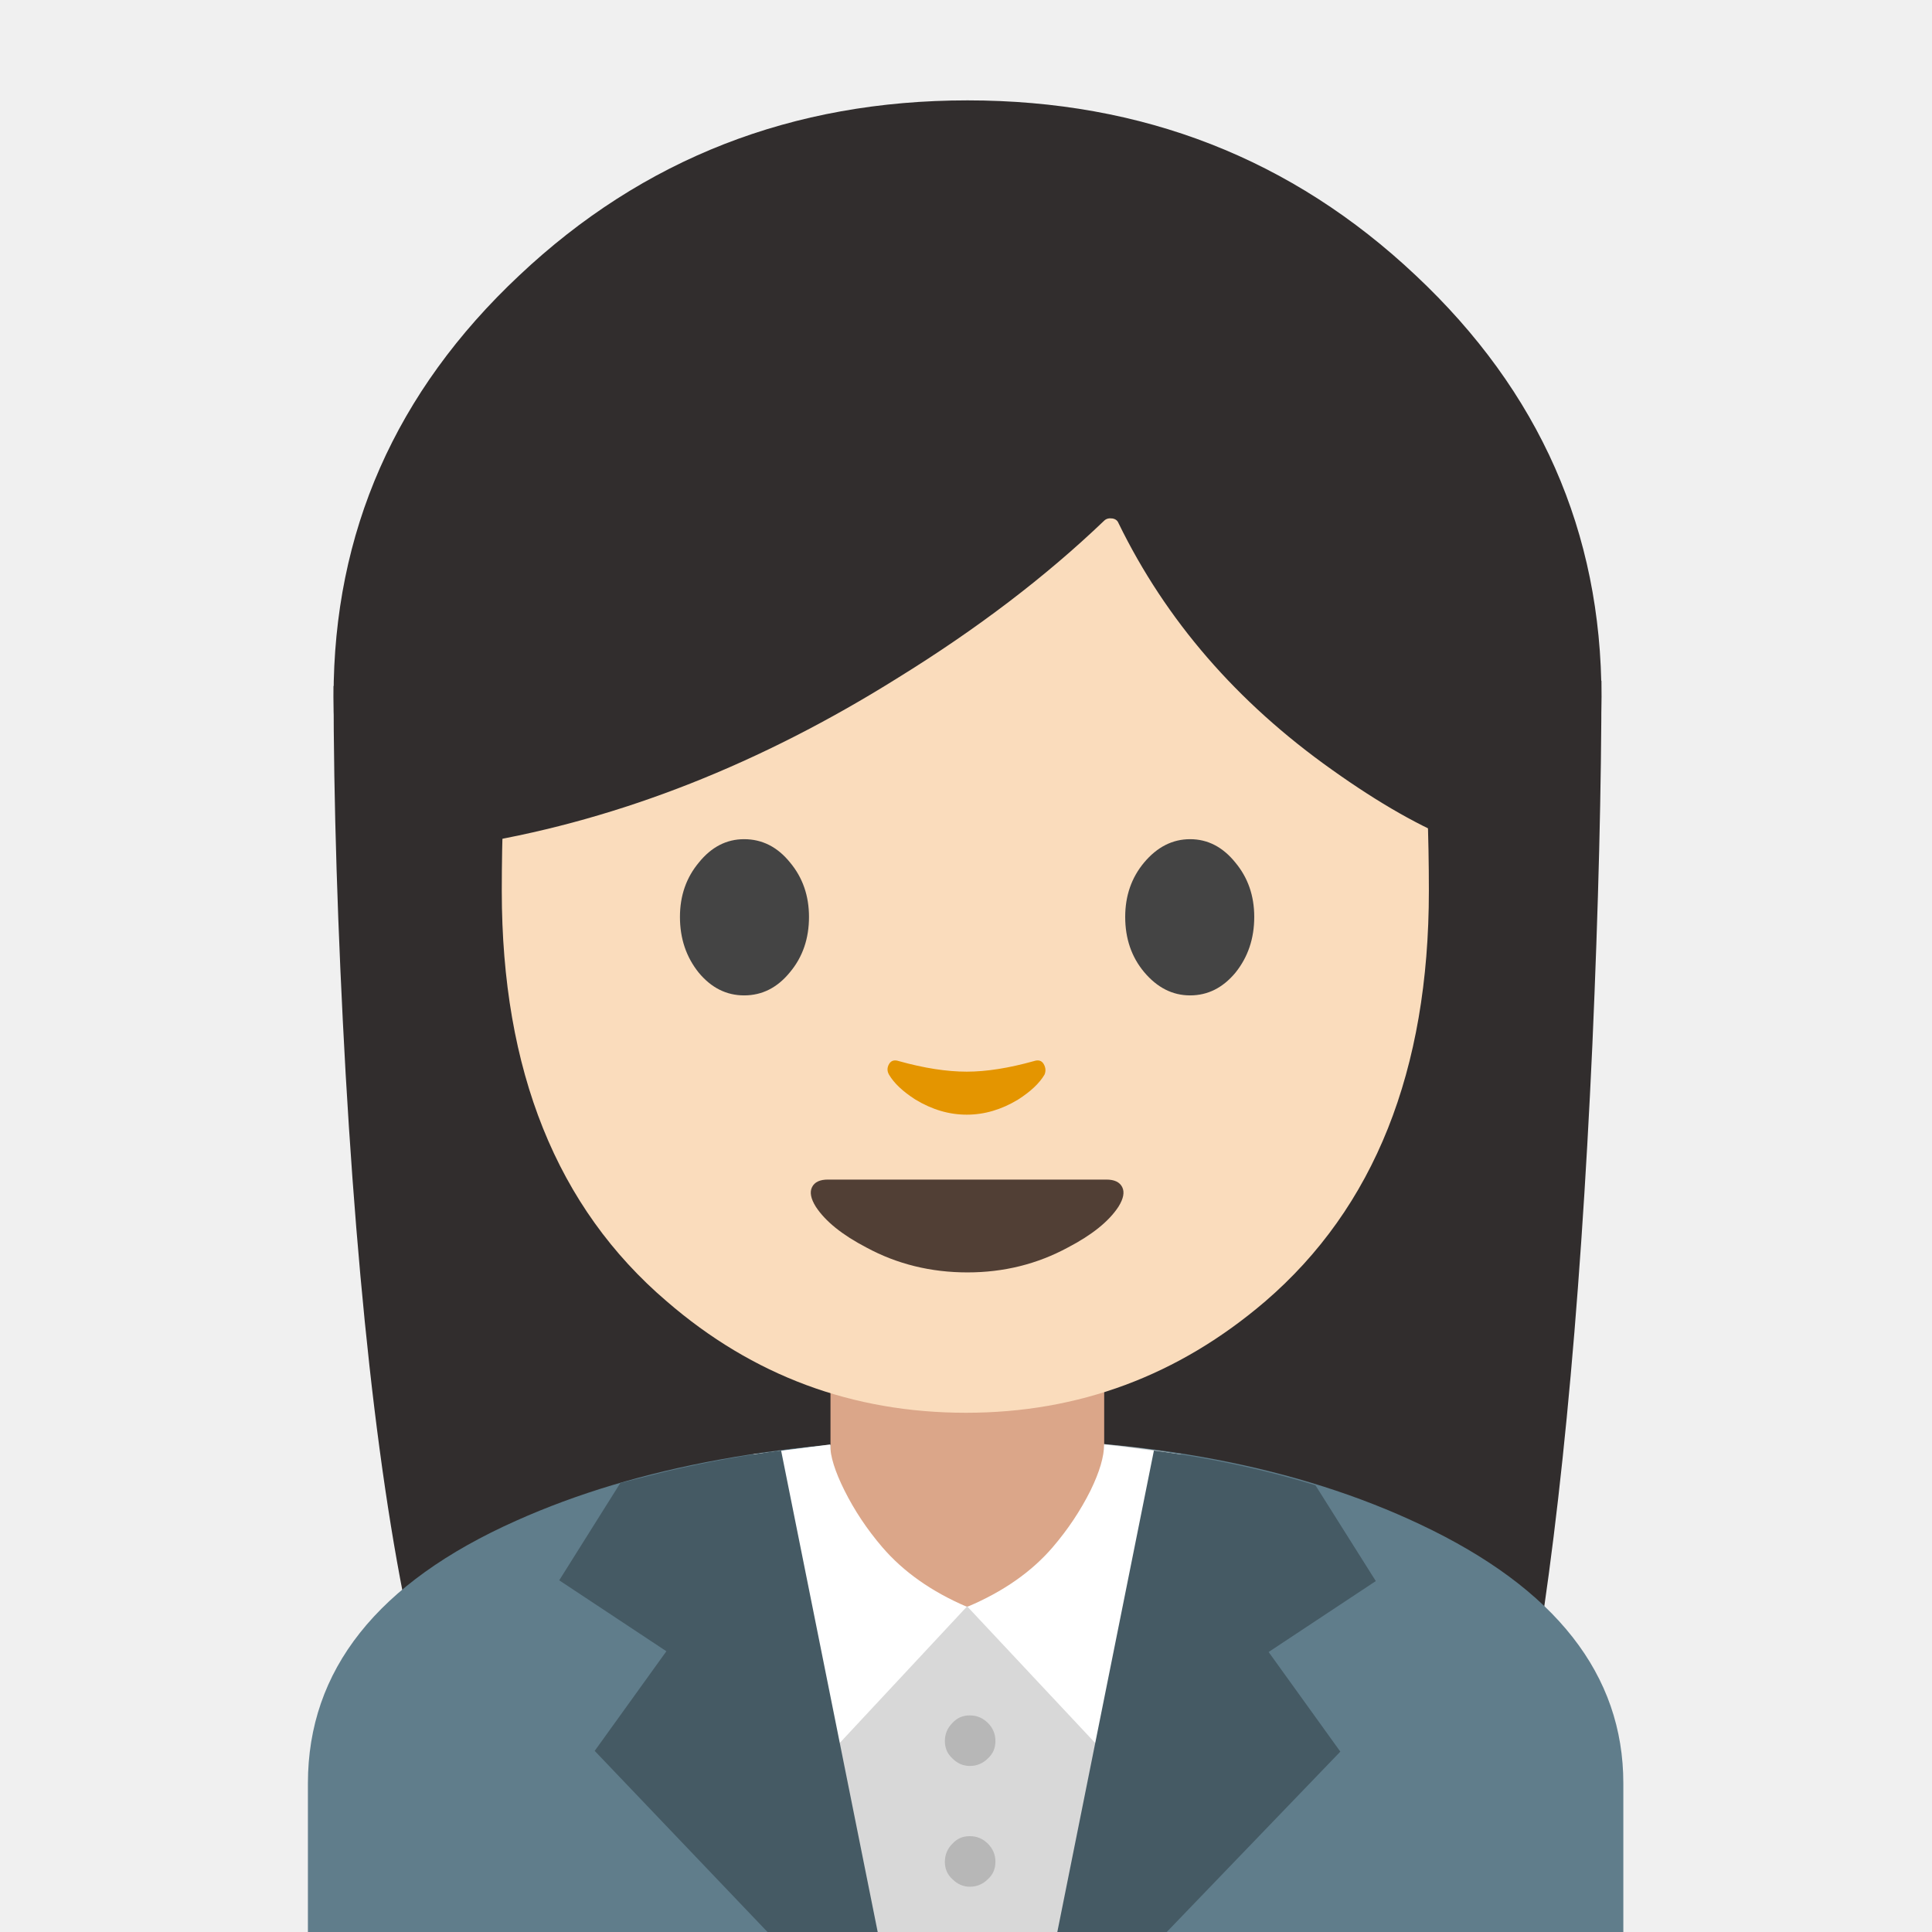
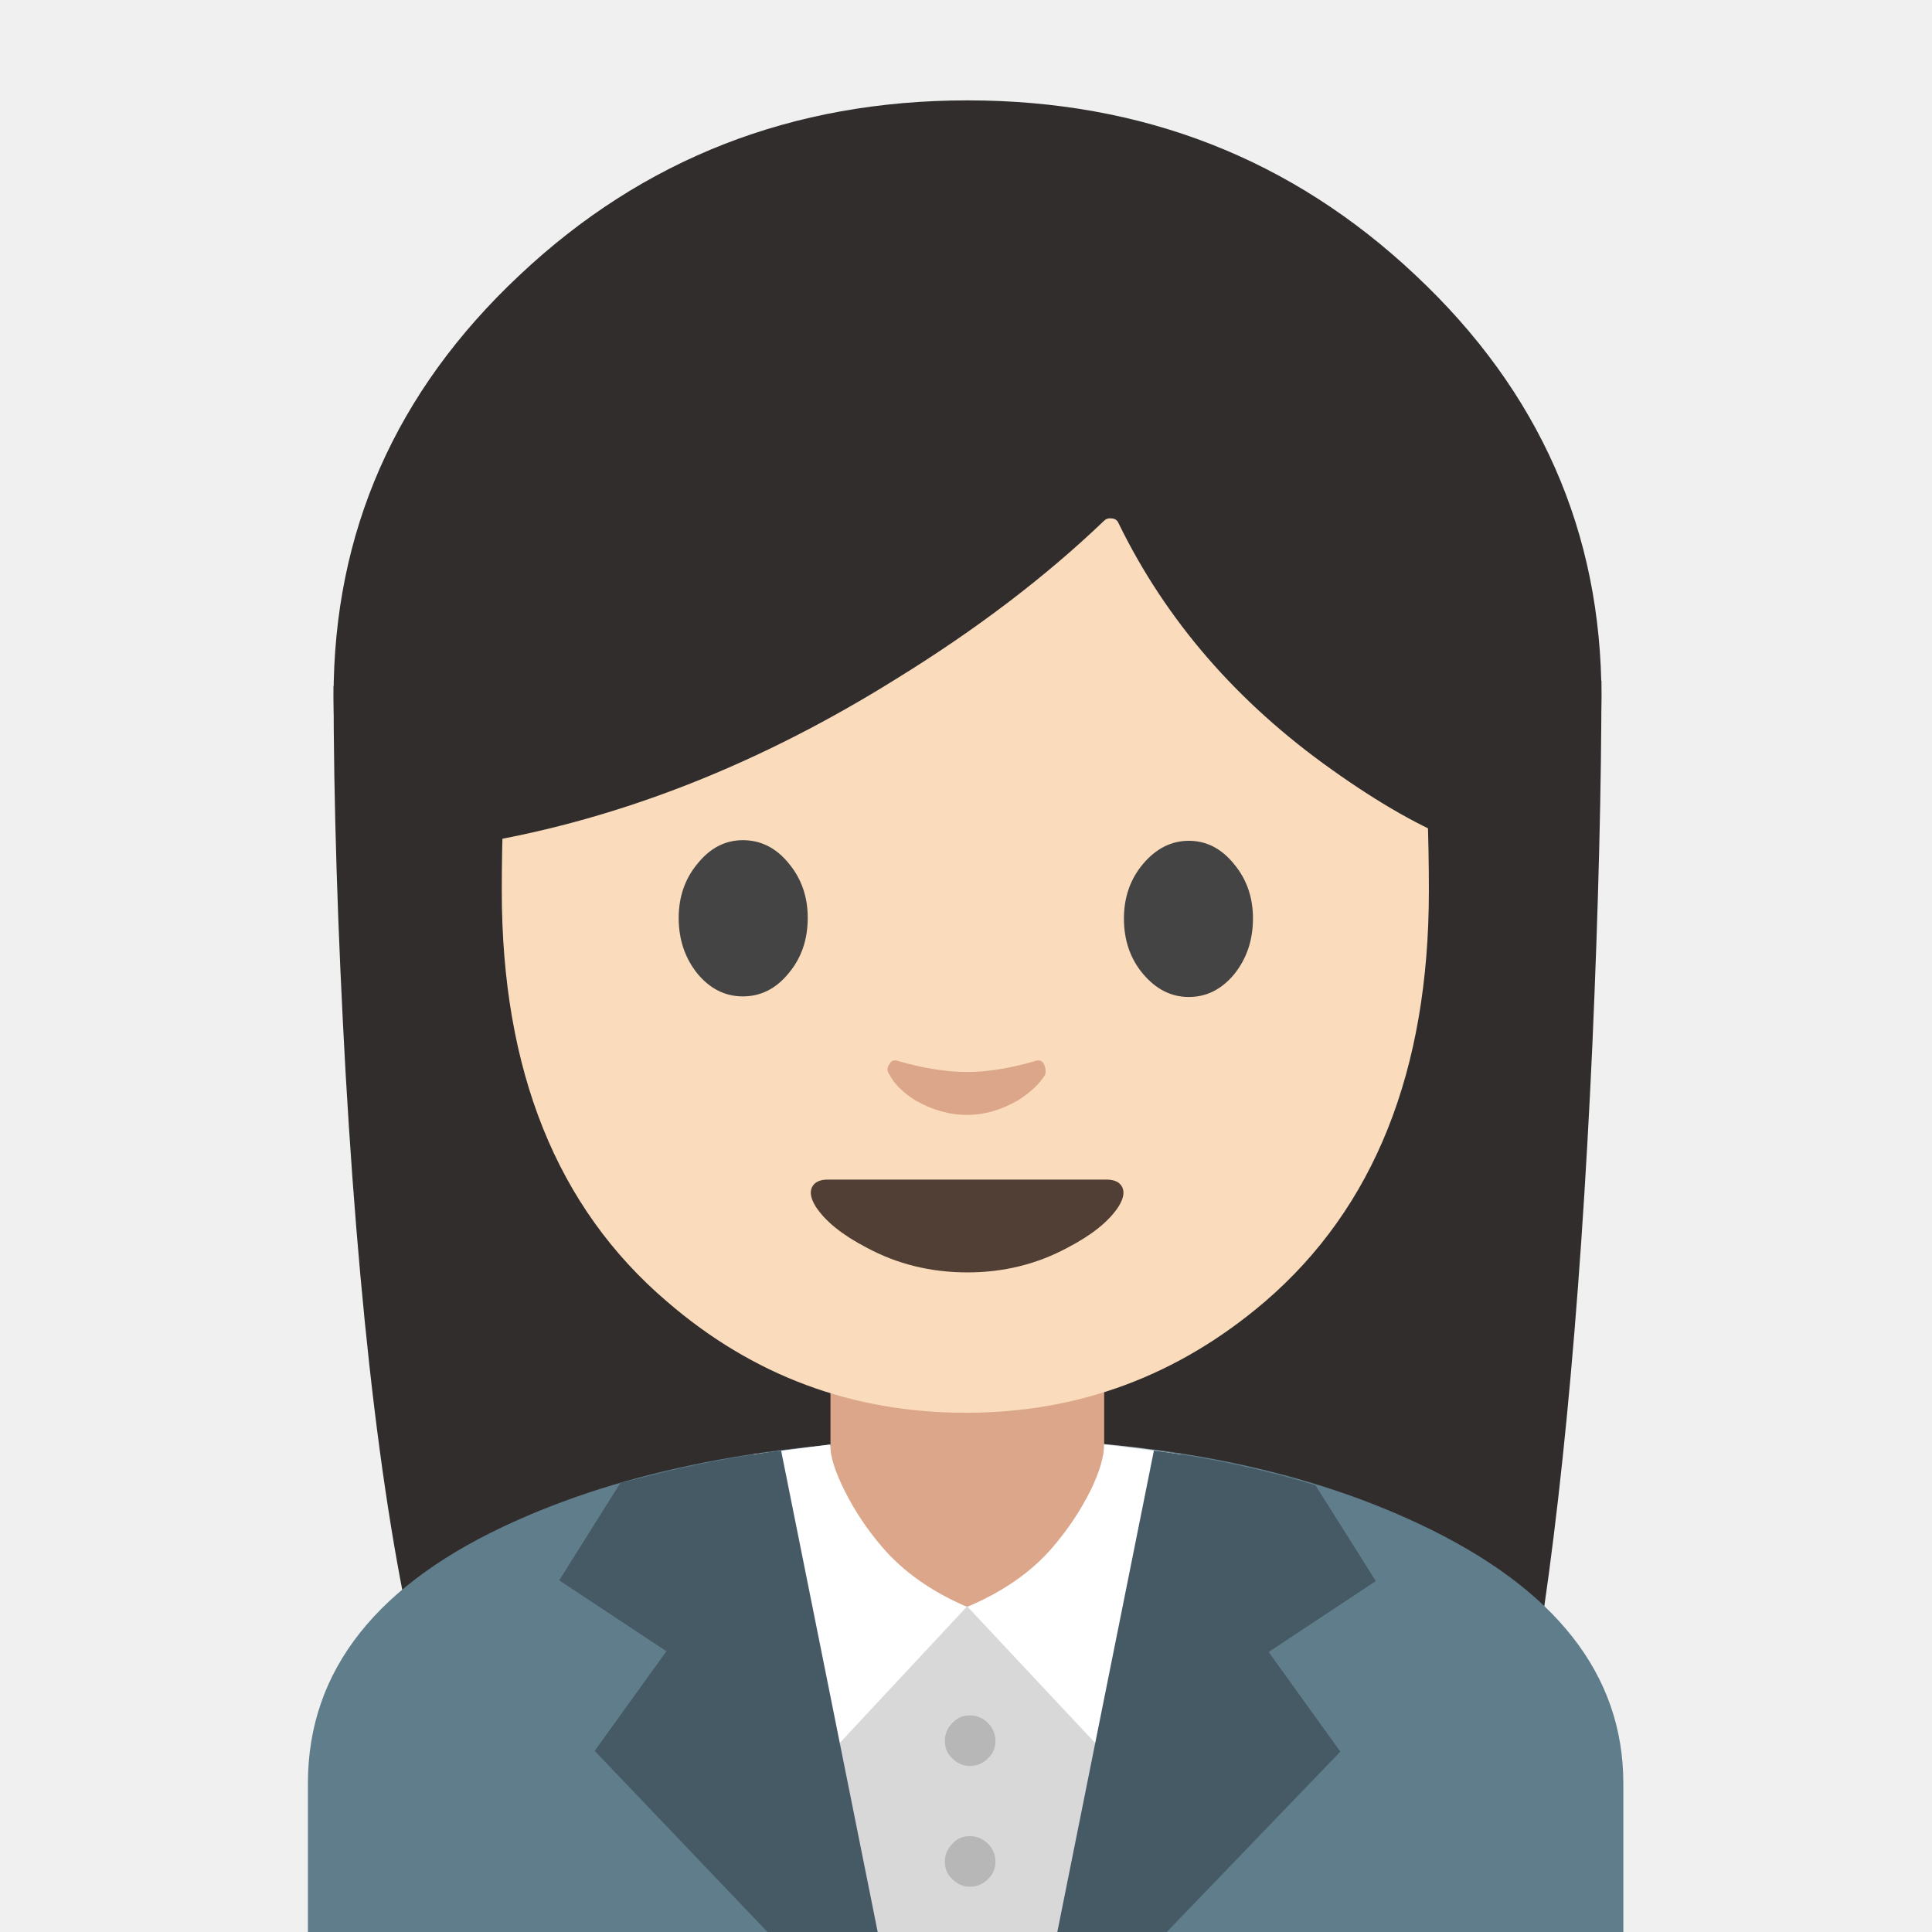
<svg xmlns="http://www.w3.org/2000/svg" xmlns:xlink="http://www.w3.org/1999/xlink" preserveAspectRatio="none" viewBox="0 0 72 72">
  <defs>
    <path id="a" fill="#312D2D" d="M105.5 69.2q.6-13.7.6-24.1l-84 .35q0 11.45.8 25.7 1.65 28.5 5.7 42.45l72.6-.3q3.05-16.7 4.3-44.1z" />
    <path id="b" fill="#607D8B" d="M34.2 100.75q-13.8 6.15-13.8 17.4V128h87.15v-9.85q0-10.8-13.45-17.15-12.15-5.75-29.8-5.7-18.05.05-30.1 5.45z" />
    <path id="c" fill="#D8D8D8" d="M53.9 95.85l-4 .5L56.25 128h8.15V95.3q-5.4 0-10.5.55z" />
    <path id="d" fill="#D8D8D8" d="M78.1 96.35Q72.4 95.3 64 95.3V128h7.65l6.45-31.65z" />
    <path id="e" fill="#312D2D" d="M106.1 46.15q0-16.35-12.3-27.9-12.3-11.6-29.7-11.6t-29.7 11.6Q22.1 29.8 22.1 46.15q0 16.35 12.3 27.95 12.3 11.55 29.7 11.55T93.8 74.1q12.3-11.6 12.3-27.95z" />
    <path id="f" fill="#DBA689" d="M35.35 59.9l2.05-.1q3.75 0 3.75-3.6v-5.4h-10.2v5.4q0 1.75 1.25 2.75 1.15.95 3.15.95z" />
    <path id="g" fill="#FFF" d="M78.25 96.35l-5.1-.65q0 1.2-.9 3.05-1 2-2.5 3.75-2.1 2.45-5.65 3.95l10.4 11.1 3.75-21.2z" />
-     <path id="h" fill="#FADCBC" d="M47.15 48.5q6.1-5.25 6.1-15.3 0-12.3-3.5-18.4Q45.6 7.65 36 7.65q-9.65 0-13.8 7.15-3.5 6.1-3.5 18.4 0 10.05 6.15 15.3 4.8 4.15 11.15 4.15 6.3 0 11.15-4.15z" />
+     <path id="h" fill="#FADCBC" d="M53.25 33.2q0-12.3-3.5-18.4Q45.6 7.65 36 7.65q-9.65 0-13.8 7.15-3.5 6.1-3.5 18.4 0 10.05 6.15 15.3 4.8 4.15 11.15 4.15 6.3 0 11.15-4.15 6.1-5.25 6.1-15.3z" />
    <path id="i" fill="#513F35" d="M54.85 78.15q-.8 0-1.05.5t.25 1.3q.95 1.45 3.35 2.7 3.05 1.65 6.7 1.65 3.6 0 6.65-1.65 2.4-1.25 3.35-2.7.5-.8.25-1.3t-1.05-.5H54.85z" />
    <path id="j" fill="#444" d="M53.6 60.75q0-2.1-1.25-3.6-1.25-1.55-3.05-1.55-1.75 0-3 1.55-1.25 1.5-1.25 3.6 0 2.15 1.25 3.7 1.25 1.5 3 1.5 1.8 0 3.05-1.55 1.25-1.5 1.25-3.65z" />
    <path id="k" fill="#444" d="M83.1 60.75q0-2.1-1.25-3.6-1.25-1.55-3-1.55t-3.05 1.55q-1.25 1.5-1.25 3.6 0 2.15 1.25 3.65 1.3 1.55 3.05 1.55 1.75 0 3-1.5 1.25-1.55 1.25-3.7z" />
-     <path id="l" fill="#E49500" d="M69.15 70.5q-.2-.35-.65-.2-2.5.7-4.45.7-2 0-4.5-.7-.45-.15-.65.2t0 .7q.5.85 1.75 1.65 1.65 1 3.4 1t3.4-1q1.25-.8 1.75-1.65.15-.35-.05-.7z" />
+     <path id="l" fill="#DBA689" d="M38.9 39.65q-.1-.2-.35-.1-1.4.4-2.5.4-1.15 0-2.55-.4-.25-.1-.35.1-.15.2 0 .4.25.5.95.95.95.55 1.95.55.95 0 1.9-.55.7-.45 1-.95.05-.2-.05-.4z" />
    <path id="m" fill="#312D2D" d="M96.7 26.65q-2.4-4.85-7.65-9.7Q78.55 7.2 64.2 7.2q-14.3 0-24.8 9.5-5.25 4.7-7.65 9.45v29.7q14.1-2.4 27.75-10.95 7.85-4.85 13.65-10.4.2-.2.55-.15.3.05.4.3Q78.8 44.3 88.25 51q4.7 3.35 8.45 4.8V26.65z" />
    <path id="n" fill="#455A64" d="M70.05 128h7.25l11.5-11.95-4.75-6.6 7.1-4.7-4-6.35q-5.05-1.55-10.7-2.3l-6.4 31.9z" />
    <path id="o" fill="#FFF" d="M55 95.7l-5.05.65 3.75 21.2 10.35-11.1q-3.5-1.5-5.6-3.95-1.5-1.75-2.5-3.75-.95-1.9-.95-3.05z" />
    <path id="p" fill="#455A64" d="M51.75 96.1q-3.55.45-7.45 1.35l-3.2.8-4.05 6.45 7.1 4.7-4.75 6.6 11.45 12h7.3l-6.4-31.9z" />
    <path id="q" fill="#B7B7B7" d="M64.25 113.65q-.7 0-1.15.5-.5.5-.5 1.2t.5 1.15q.5.5 1.15.5.7 0 1.2-.5.5-.45.5-1.15t-.5-1.2q-.5-.5-1.2-.5z" />
    <path id="r" fill="#B7B7B7" d="M64.25 121.65q-.7 0-1.15.5-.5.5-.5 1.2t.5 1.15q.5.5 1.15.5.7 0 1.2-.5.5-.45.5-1.15t-.5-1.2q-.5-.5-1.2-.5z" />
  </defs>
  <use transform="scale(.5625)" xlink:href="#a" />
  <use transform="scale(.5625)" xlink:href="#b" />
  <use transform="scale(.5625)" xlink:href="#c" />
  <use transform="scale(.5625)" xlink:href="#d" />
  <use transform="scale(.5625)" xlink:href="#e" />
  <use xlink:href="#f" />
  <use transform="scale(.5625)" xlink:href="#g" />
  <use xlink:href="#h" />
  <use transform="scale(.5625)" xlink:href="#i" />
-   <use transform="scale(.56248)" xlink:href="#j" />
-   <use transform="scale(.56248)" xlink:href="#k" />
-   <use transform="scale(.5625)" xlink:href="#l" />
+   <use transform="rotate(.078) scale(.56247)" xlink:href="#j" />
+   <use transform="rotate(.078) scale(.56247)" xlink:href="#k" />
+   <use xlink:href="#l" />
  <use transform="scale(.5625)" xlink:href="#m" />
  <use transform="scale(.5625)" xlink:href="#n" />
  <use transform="scale(.5625)" xlink:href="#o" />
  <use transform="scale(.5625)" xlink:href="#p" />
  <use transform="scale(.5625)" xlink:href="#q" />
  <use transform="scale(.5625)" xlink:href="#r" />
</svg>
